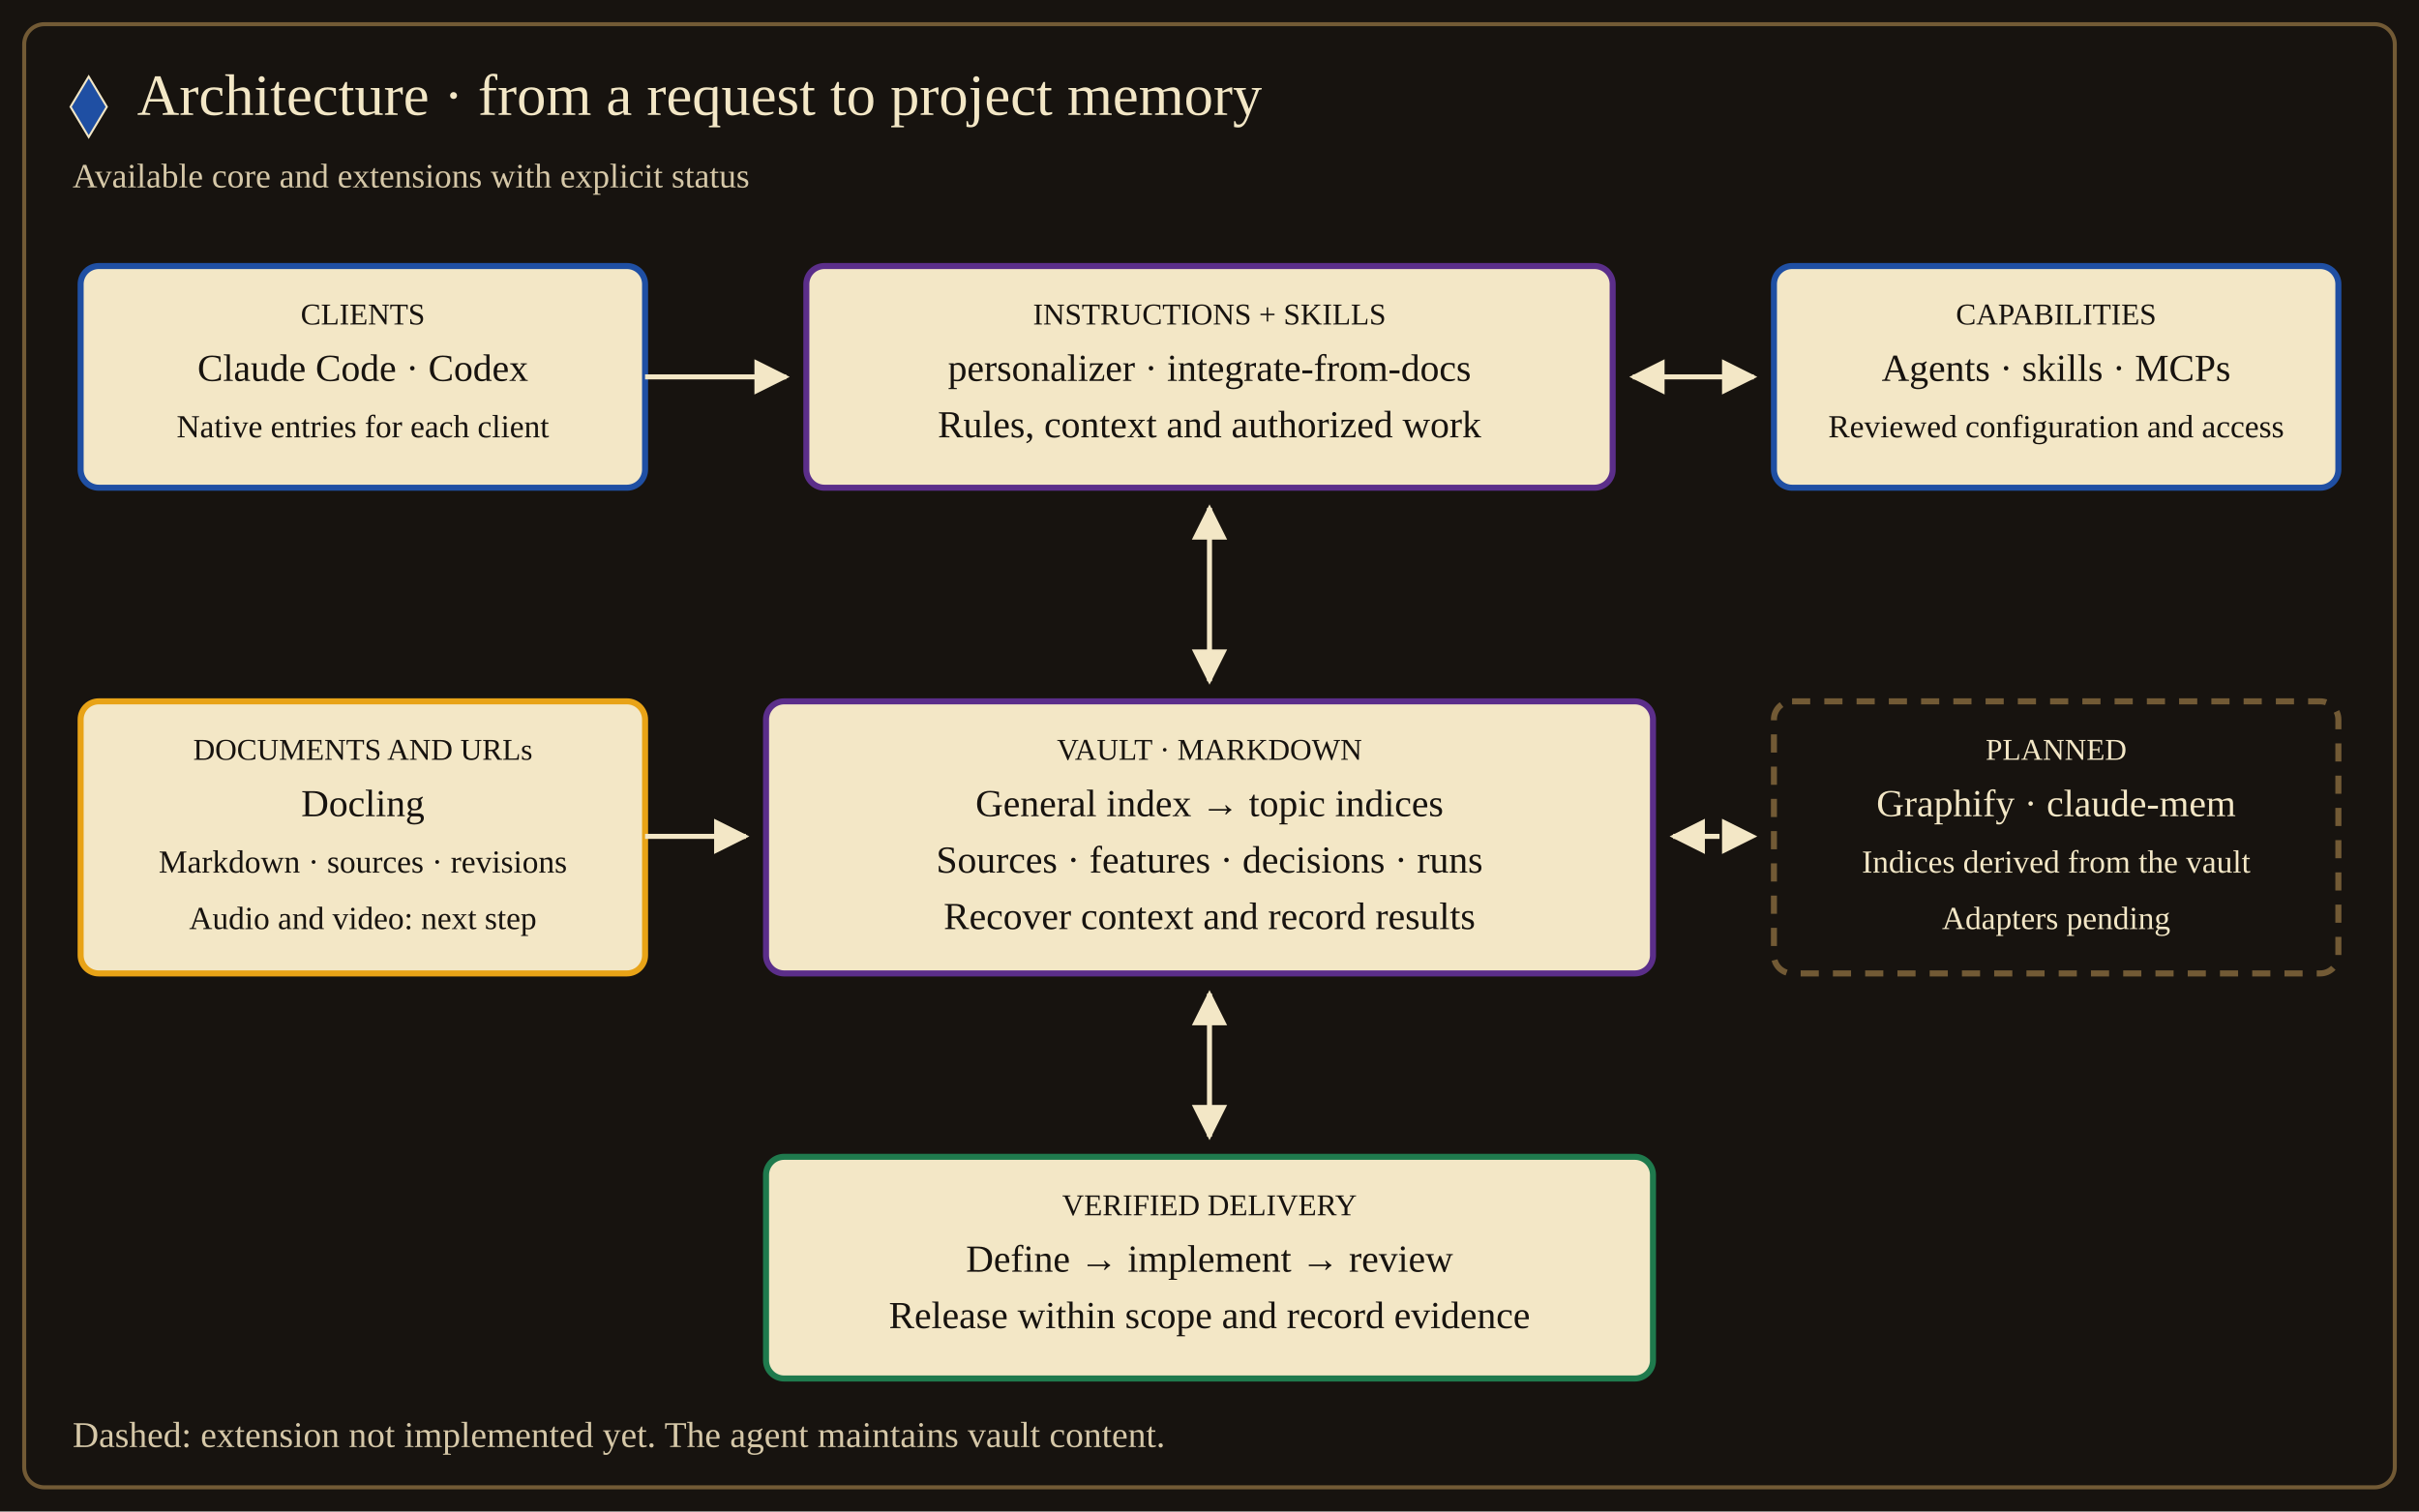
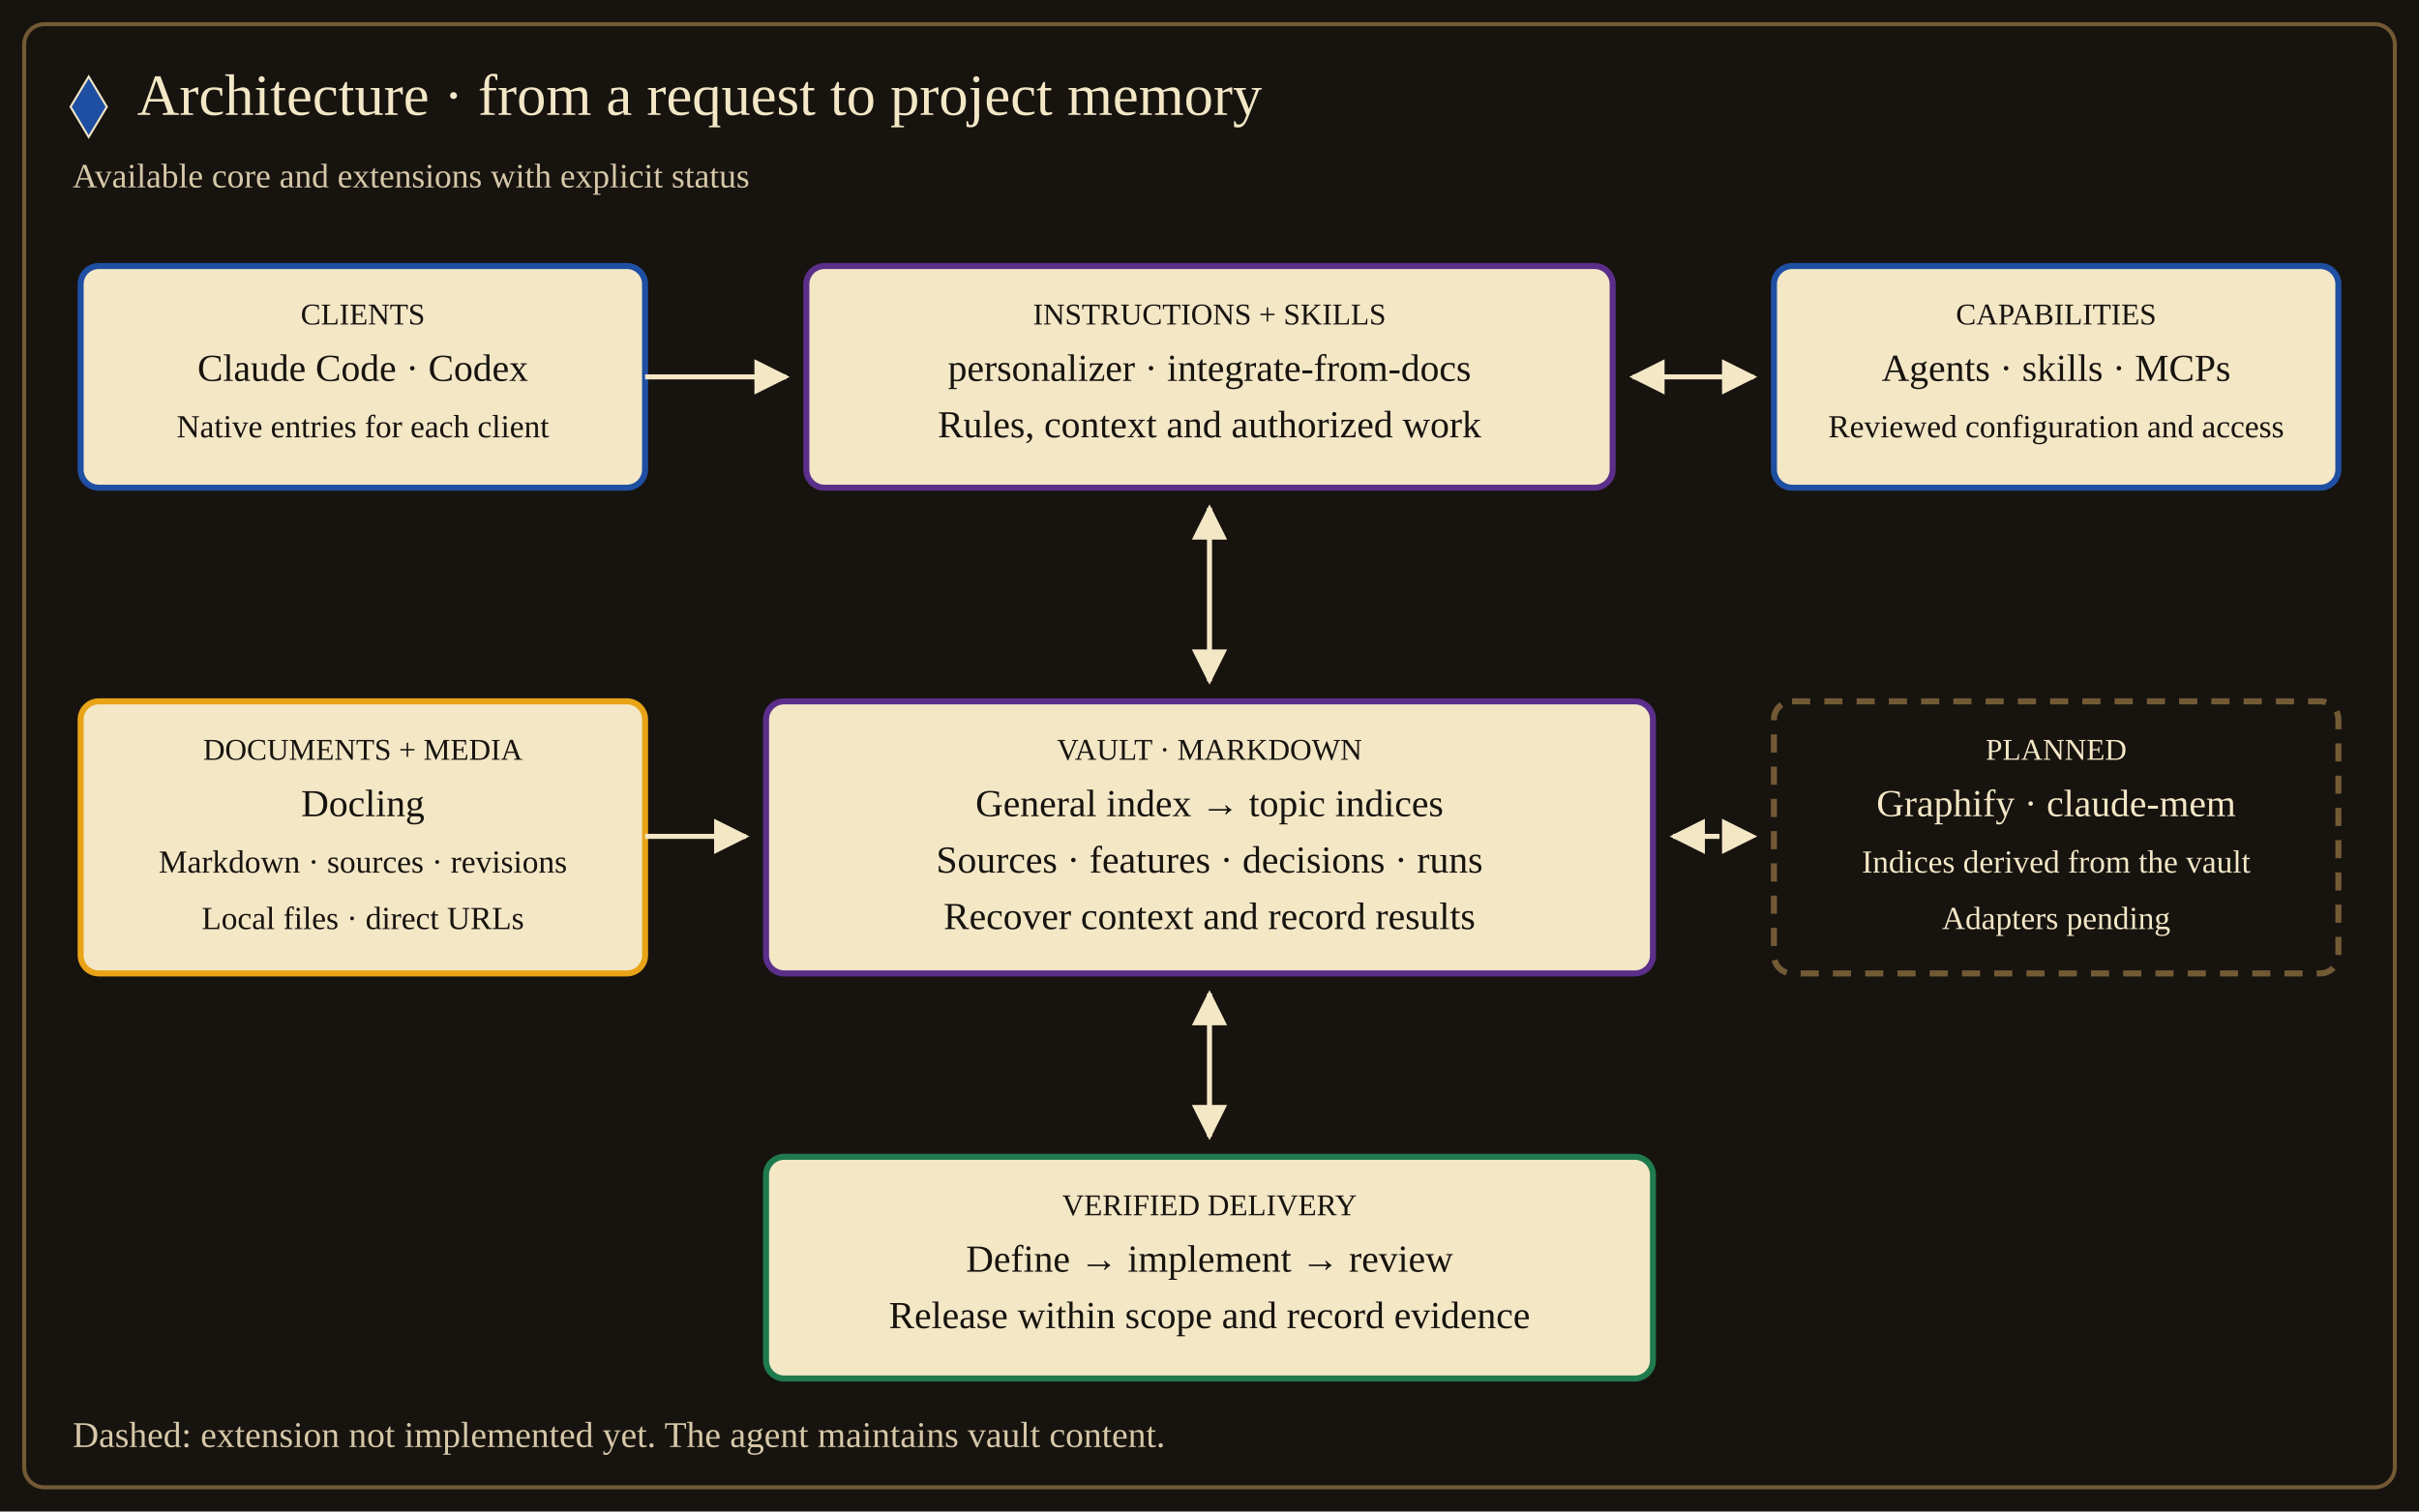
<svg xmlns="http://www.w3.org/2000/svg" viewBox="0 0 1200 750" width="1200" height="750" role="img" aria-labelledby="title desc" font-family="Georgia, 'Times New Roman', serif">
  <defs>
    <marker id="arrow" viewBox="0 0 10 10" refX="9" refY="5" markerWidth="7" markerHeight="7" orient="auto-start-reverse">
      <path d="M0 0 L10 5 L0 10 Z" fill="#F3E7C6" />
    </marker>
  </defs>
  <rect width="1200" height="750" fill="#17130f" />
  <rect x="12" y="12" width="1176" height="726" rx="10" fill="none" stroke="#725a35" stroke-width="2" />
  <path d="M35 53 L44 38 L53 53 L44 68 Z" fill="#1F4FA3" stroke="#F3E7C6" />
  <text x="68" y="57" text-anchor="start" font-size="29" fill="#F3E7C6" data-max-width="1080">Architecture · from a request to project memory</text>
  <text x="36" y="93" text-anchor="start" font-size="17" fill="#d6c8a8" data-max-width="1128">Available core and extensions with explicit status</text>
  <rect x="40" y="132" width="280" height="110" rx="9" fill="#F3E7C6" stroke="#1F4FA3" stroke-width="3" />
  <text x="180.0" y="161" text-anchor="middle" font-size="15" fill="#17130f" data-max-width="258">CLIENTS</text>
  <text x="180.0" y="189" text-anchor="middle" font-size="19" fill="#17130f" data-max-width="258">Claude Code · Codex</text>
  <text x="180.0" y="217" text-anchor="middle" font-size="16" fill="#17130f" data-max-width="258">Native entries for each client</text>
  <rect x="400" y="132" width="400" height="110" rx="9" fill="#F3E7C6" stroke="#5B2E8A" stroke-width="3" />
  <text x="600.0" y="161" text-anchor="middle" font-size="15" fill="#17130f" data-max-width="378">INSTRUCTIONS + SKILLS</text>
  <text x="600.0" y="189" text-anchor="middle" font-size="19" fill="#17130f" data-max-width="378">personalizer · integrate-from-docs</text>
  <text x="600.0" y="217" text-anchor="middle" font-size="19" fill="#17130f" data-max-width="378">Rules, context and authorized work</text>
  <rect x="880" y="132" width="280" height="110" rx="9" fill="#F3E7C6" stroke="#1F4FA3" stroke-width="3" />
  <text x="1020.0" y="161" text-anchor="middle" font-size="15" fill="#17130f" data-max-width="258">CAPABILITIES</text>
  <text x="1020.0" y="189" text-anchor="middle" font-size="19" fill="#17130f" data-max-width="258">Agents · skills · MCPs</text>
  <text x="1020.0" y="217" text-anchor="middle" font-size="16" fill="#17130f" data-max-width="258">Reviewed configuration and access</text>
  <rect x="40" y="348" width="280" height="135" rx="9" fill="#F3E7C6" stroke="#E8A317" stroke-width="3" />
-   <text x="180.0" y="377" text-anchor="middle" font-size="15" fill="#17130f" data-max-width="258">DOCUMENTS AND URLs</text>
+   <text x="180.0" y="377" text-anchor="middle" font-size="15" fill="#17130f" data-max-width="258">DOCUMENTS + MEDIA</text>
  <text x="180.0" y="405" text-anchor="middle" font-size="19" fill="#17130f" data-max-width="258">Docling</text>
  <text x="180.0" y="433" text-anchor="middle" font-size="16" fill="#17130f" data-max-width="258">Markdown · sources · revisions</text>
-   <text x="180.0" y="461" text-anchor="middle" font-size="16" fill="#17130f" data-max-width="258">Audio and video: next step</text>
+   <text x="180.0" y="461" text-anchor="middle" font-size="16" fill="#17130f" data-max-width="258">Local files · direct URLs</text>
  <rect x="380" y="348" width="440" height="135" rx="9" fill="#F3E7C6" stroke="#5B2E8A" stroke-width="3" />
  <text x="600.0" y="377" text-anchor="middle" font-size="15" fill="#17130f" data-max-width="418">VAULT · MARKDOWN</text>
  <text x="600.0" y="405" text-anchor="middle" font-size="19" fill="#17130f" data-max-width="418">General index → topic indices</text>
  <text x="600.0" y="433" text-anchor="middle" font-size="19" fill="#17130f" data-max-width="418">Sources · features · decisions · runs</text>
  <text x="600.0" y="461" text-anchor="middle" font-size="19" fill="#17130f" data-max-width="418">Recover context and record results</text>
  <rect x="880" y="348" width="280" height="135" rx="9" fill="#17130f" stroke="#725a35" stroke-width="3" stroke-dasharray="9 7" />
  <text x="1020.0" y="377" text-anchor="middle" font-size="15" fill="#F3E7C6" data-max-width="258">PLANNED</text>
  <text x="1020.0" y="405" text-anchor="middle" font-size="19" fill="#F3E7C6" data-max-width="258">Graphify · claude-mem</text>
  <text x="1020.0" y="433" text-anchor="middle" font-size="16" fill="#F3E7C6" data-max-width="258">Indices derived from the vault</text>
  <text x="1020.0" y="461" text-anchor="middle" font-size="16" fill="#F3E7C6" data-max-width="258">Adapters pending</text>
  <rect x="380" y="574" width="440" height="110" rx="9" fill="#F3E7C6" stroke="#1F7A4D" stroke-width="3" />
  <text x="600.0" y="603" text-anchor="middle" font-size="15" fill="#17130f" data-max-width="418">VERIFIED DELIVERY</text>
  <text x="600.0" y="631" text-anchor="middle" font-size="19" fill="#17130f" data-max-width="418">Define → implement → review</text>
  <text x="600.0" y="659" text-anchor="middle" font-size="19" fill="#17130f" data-max-width="418">Release within scope and record evidence</text>
  <path d="M320 187 H390" fill="none" stroke="#F3E7C6" stroke-width="2.5" marker-end="url(#arrow)" />
  <path d="M810 187 H870" fill="none" stroke="#F3E7C6" stroke-width="2.5" marker-end="url(#arrow)" marker-start="url(#arrow)" />
  <path d="M600 252 V338" fill="none" stroke="#F3E7C6" stroke-width="2.5" marker-end="url(#arrow)" marker-start="url(#arrow)" />
  <path d="M320 415 H370" fill="none" stroke="#F3E7C6" stroke-width="2.5" marker-end="url(#arrow)" />
  <path d="M830 415 H870" fill="none" stroke="#F3E7C6" stroke-width="2.5" marker-end="url(#arrow)" stroke-dasharray="8 7" marker-start="url(#arrow)" />
  <path d="M600 493 V564" fill="none" stroke="#F3E7C6" stroke-width="2.5" marker-end="url(#arrow)" marker-start="url(#arrow)" />
  <text x="36" y="718" text-anchor="start" font-size="18" fill="#d6c8a8" data-max-width="1128">Dashed: extension not implemented yet. The agent maintains vault content.</text>
</svg>
